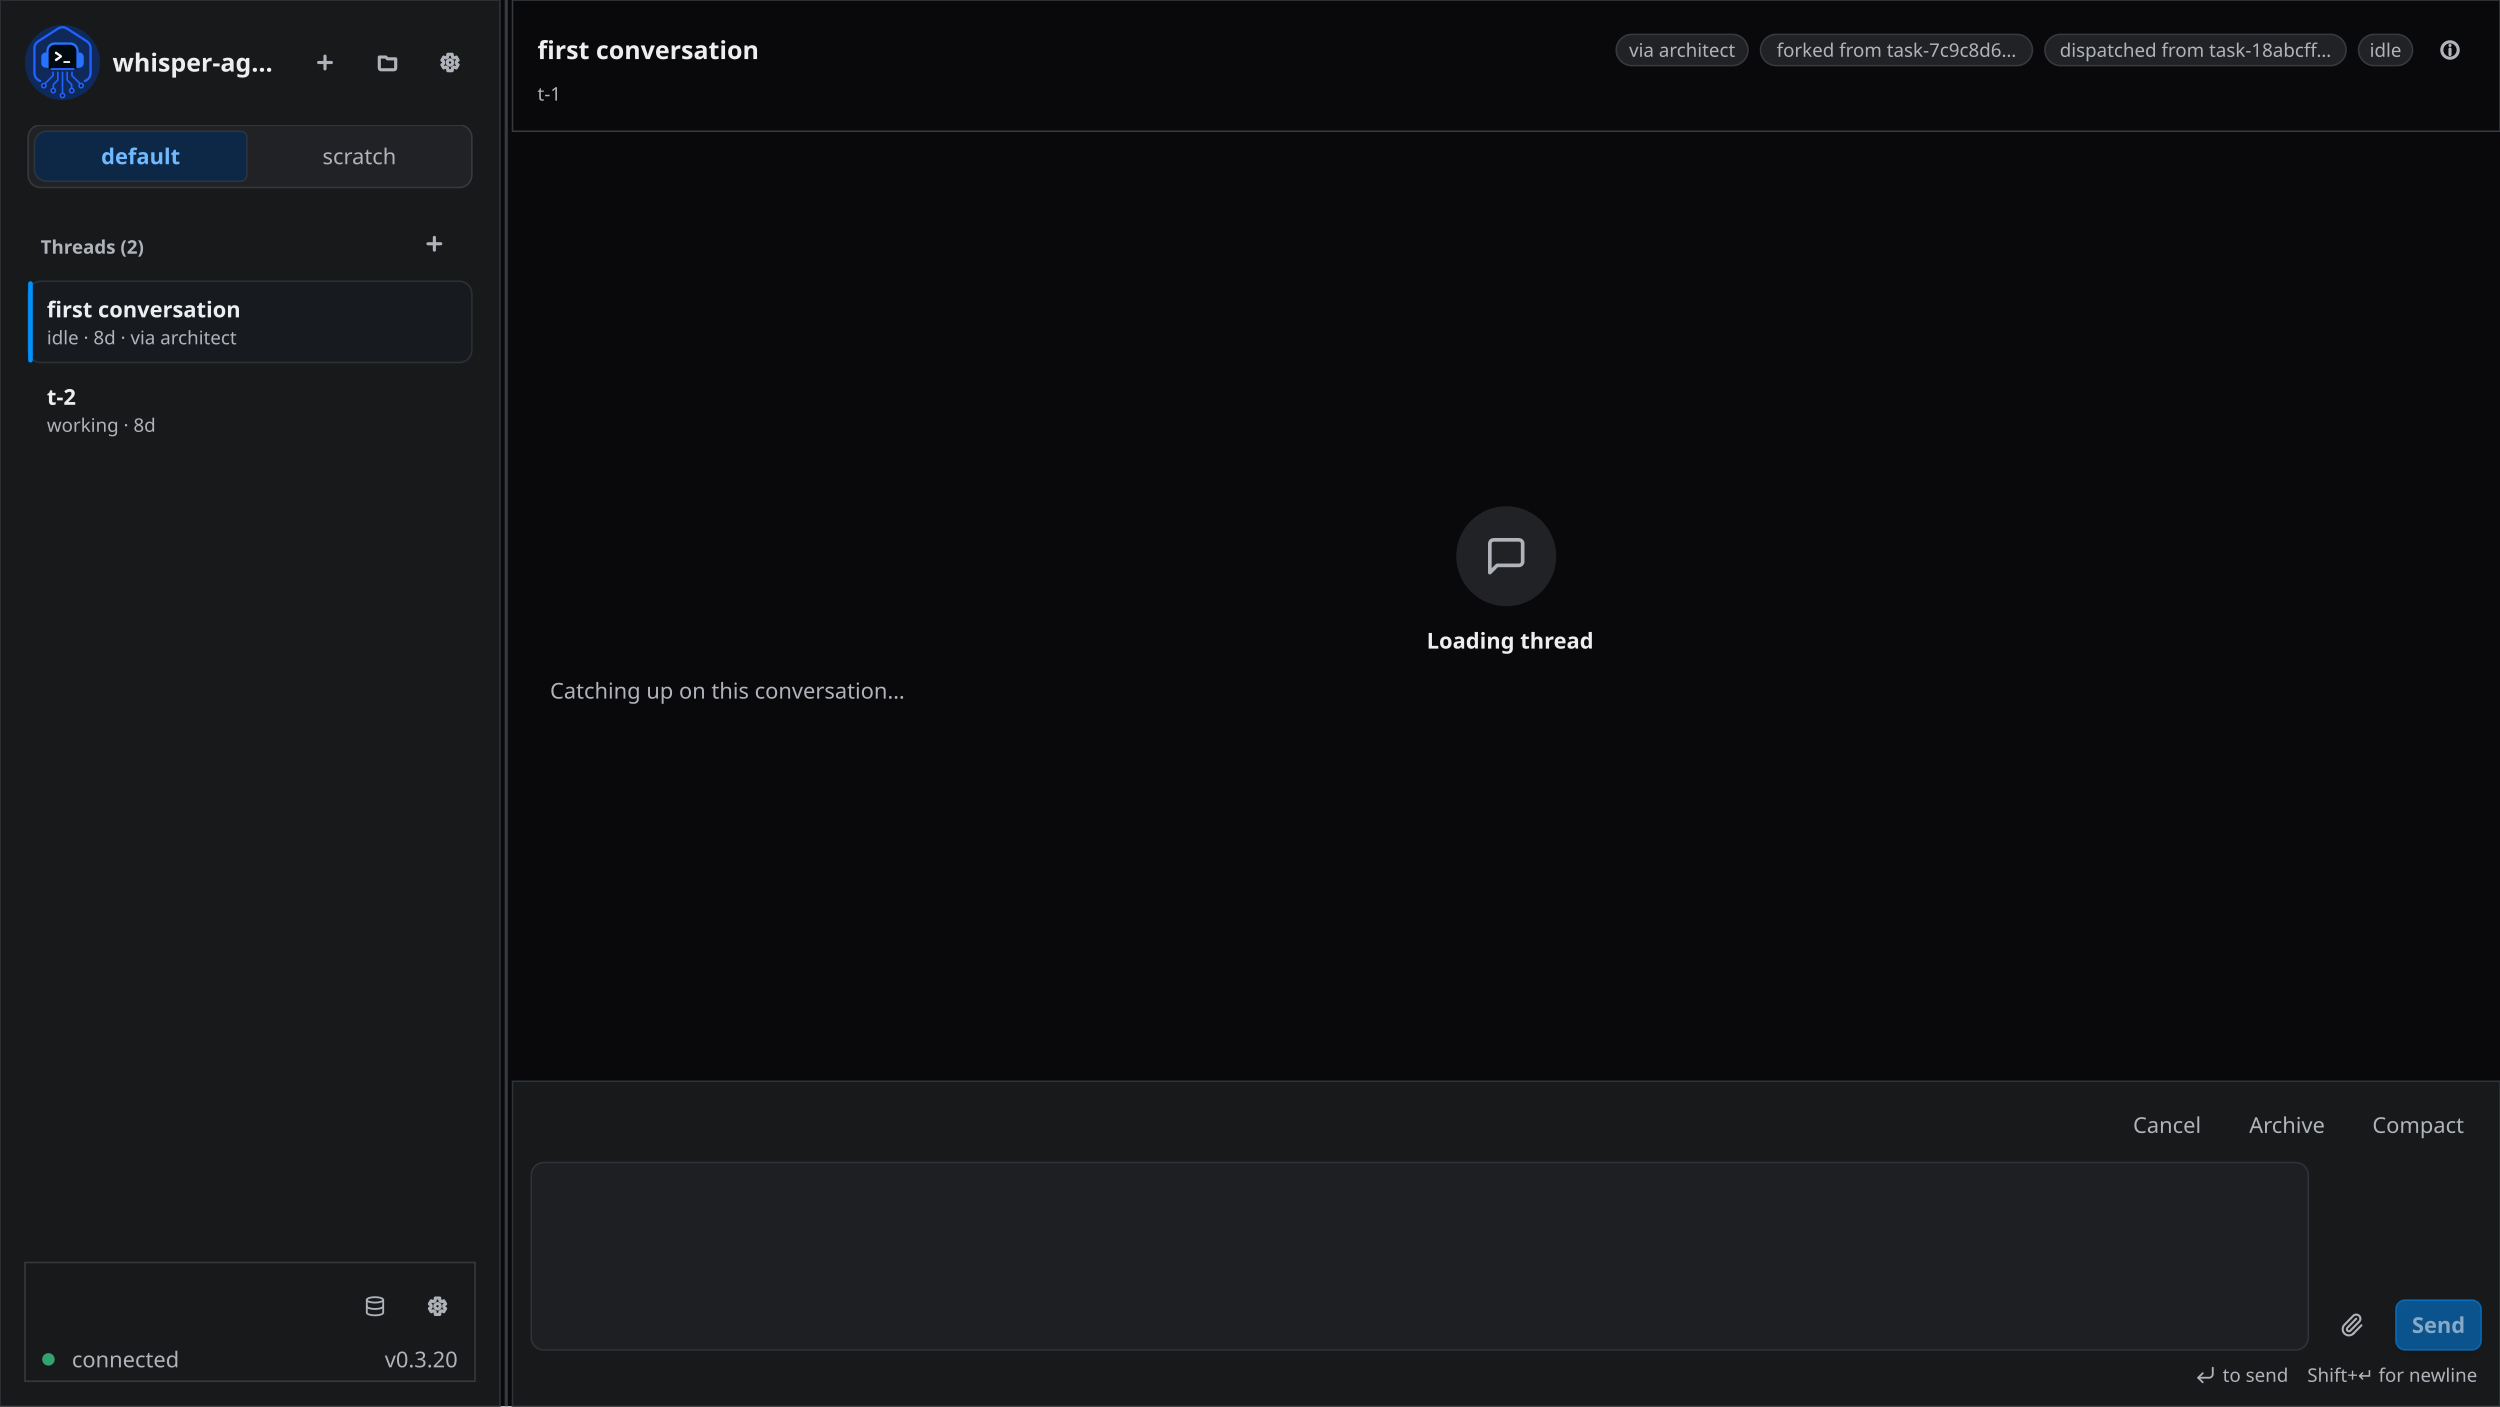
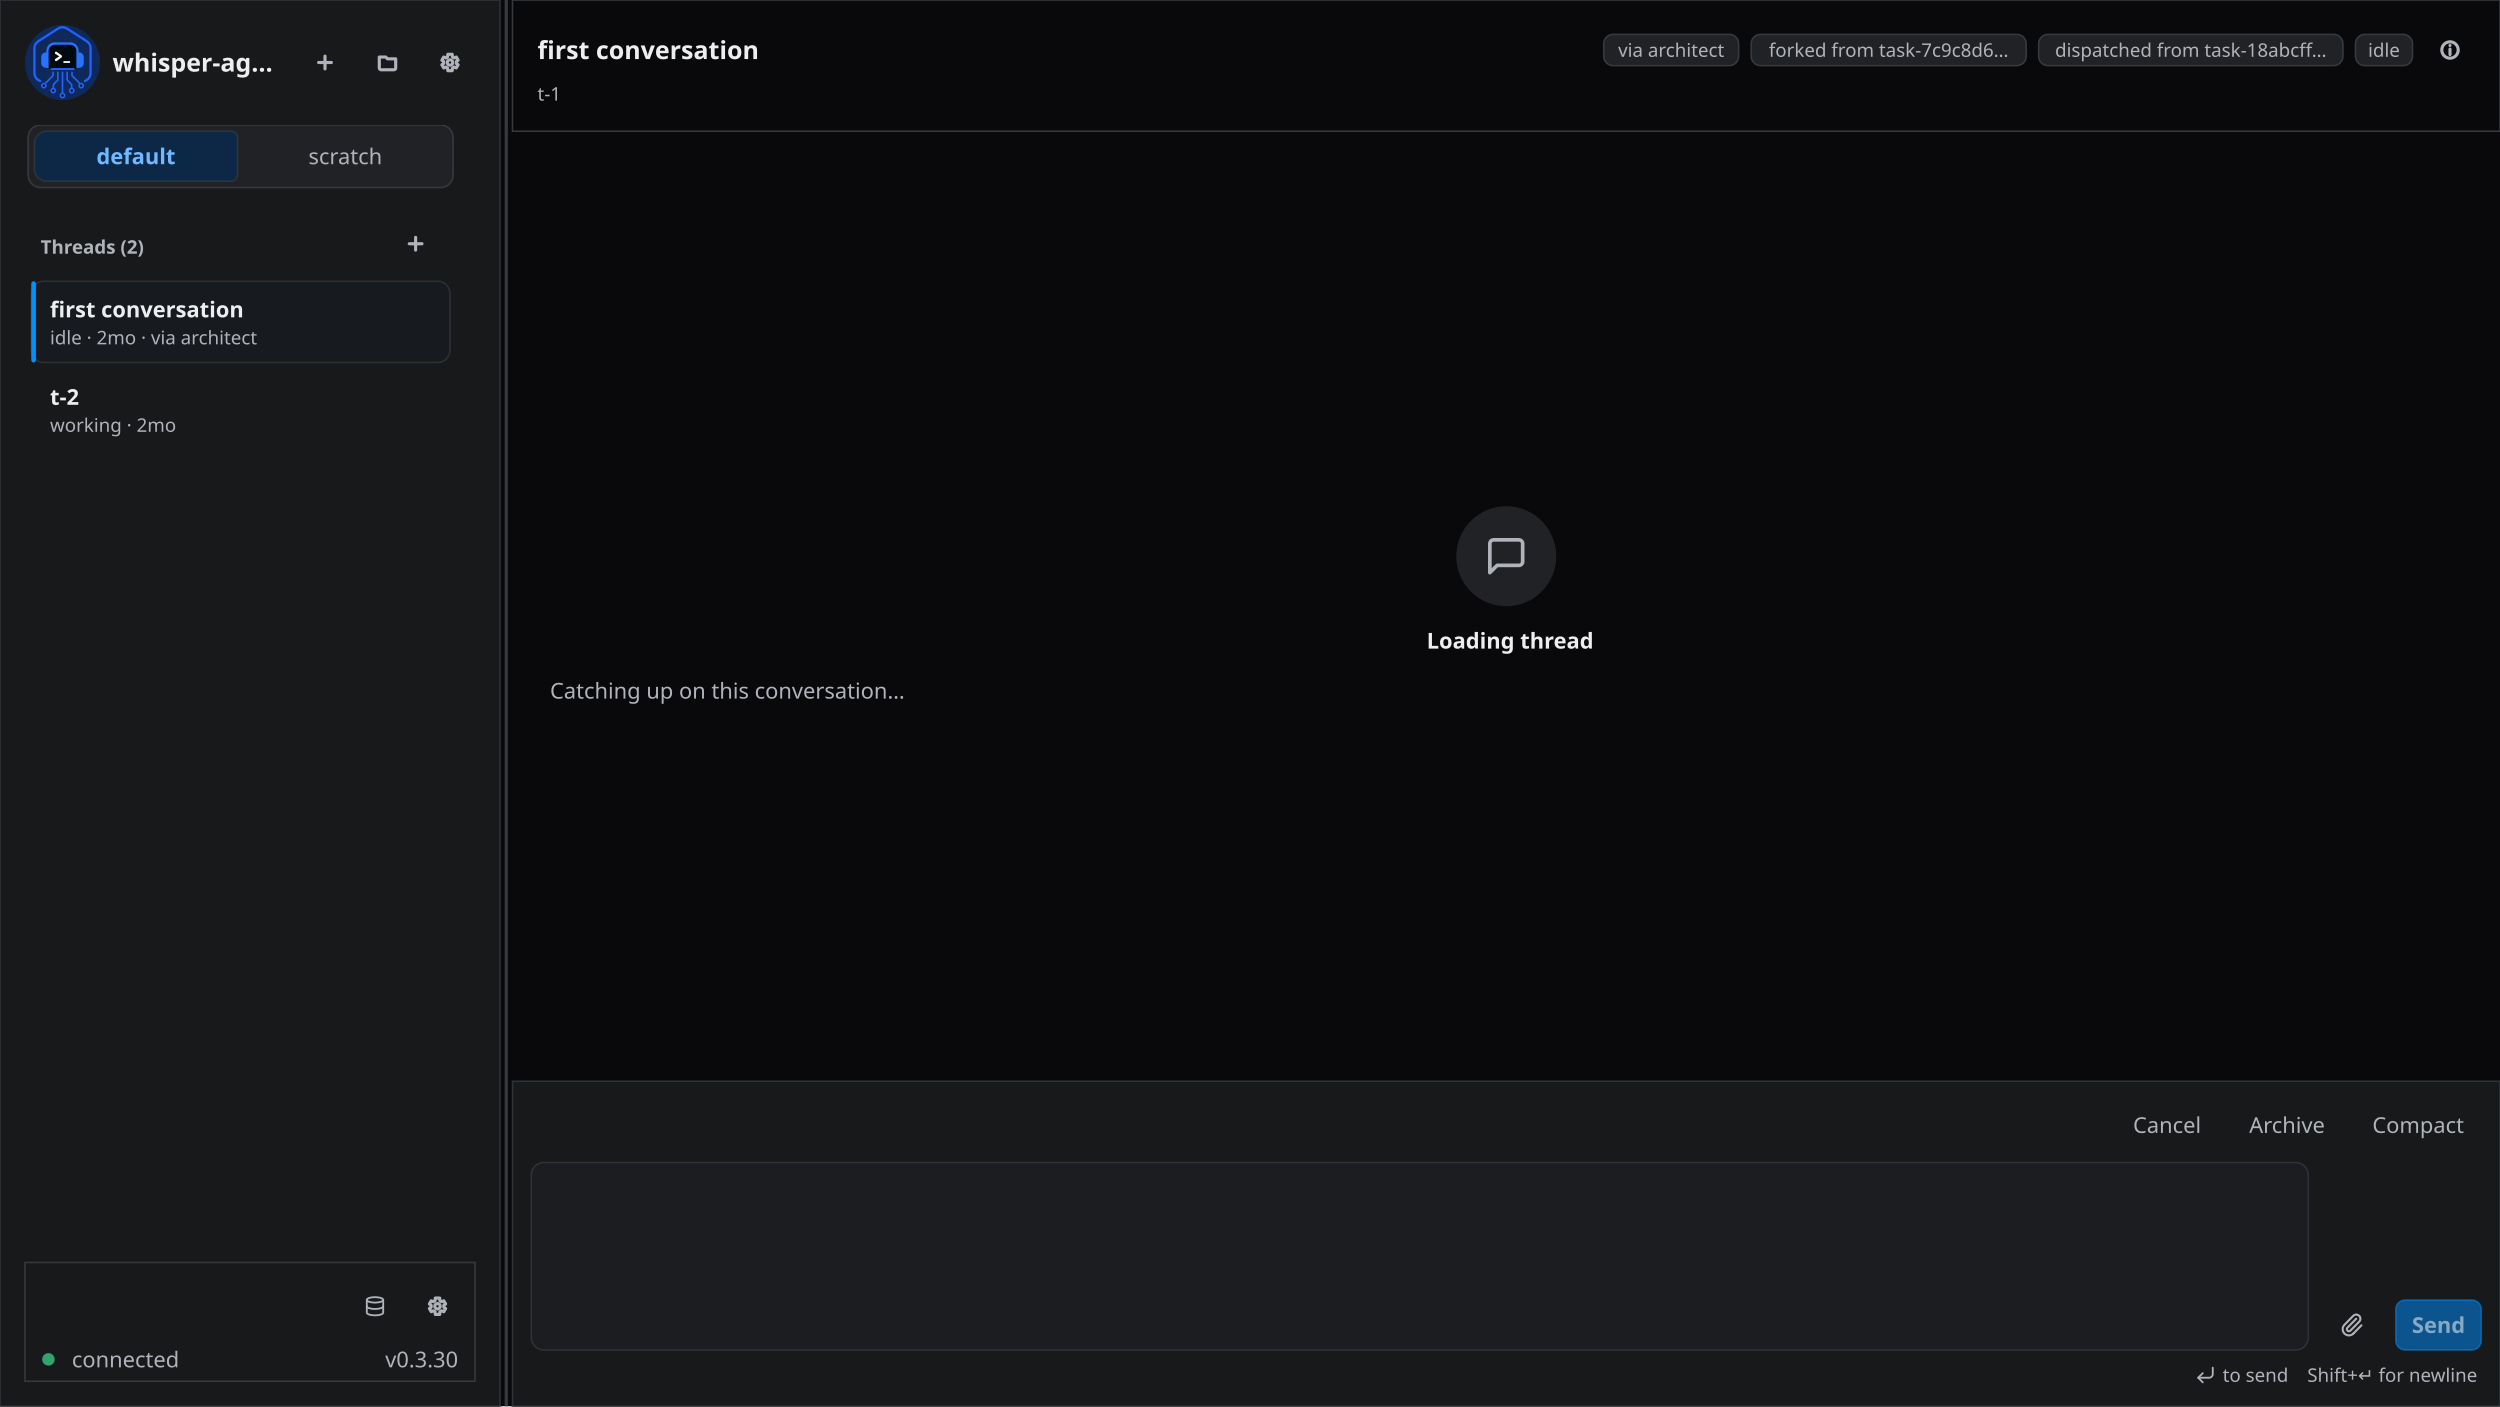
<svg xmlns="http://www.w3.org/2000/svg" width="1600" height="900" viewBox="0 0 1600 900">
  <defs>
-     <filter id="shadow-sm" x="-20%" y="-20%" width="140%" height="140%" color-interpolation-filters="sRGB">
+     <filter id="shadow-xs" x="-20%" y="-20%" width="140%" height="140%" color-interpolation-filters="sRGB">
+       <feGaussianBlur in="SourceAlpha" stdDeviation="1" />
+       <feOffset dx="0" dy="1" />
+       <feComponentTransfer result="l1">
+         <feFuncA type="linear" slope="0.05" />
+       </feComponentTransfer>
+       <feMerge>
+         <feMergeNode in="l1" />
+         <feMergeNode in="SourceGraphic" />
+       </feMerge>
+     </filter>
+     <filter id="shadow-sm" x="-25%" y="-25%" width="150%" height="150%" color-interpolation-filters="sRGB">
+       <feGaussianBlur in="SourceAlpha" stdDeviation="1.5" />
+       <feOffset dx="0" dy="1" />
+       <feComponentTransfer result="l1">
+         <feFuncA type="linear" slope="0.10" />
+       </feComponentTransfer>
+       <feGaussianBlur in="SourceAlpha" stdDeviation="1" />
+       <feOffset dx="0" dy="1" />
+       <feComponentTransfer result="l2">
+         <feFuncA type="linear" slope="0.10" />
+       </feComponentTransfer>
+       <feMerge>
+         <feMergeNode in="l1" />
+         <feMergeNode in="l2" />
+         <feMergeNode in="SourceGraphic" />
+       </feMerge>
+     </filter>
+     <filter id="shadow-md" x="-40%" y="-40%" width="180%" height="200%" color-interpolation-filters="sRGB">
+       <feGaussianBlur in="SourceAlpha" stdDeviation="3" />
+       <feOffset dx="0" dy="4" />
+       <feComponentTransfer result="l1">
+         <feFuncA type="linear" slope="0.10" />
+       </feComponentTransfer>
      <feGaussianBlur in="SourceAlpha" stdDeviation="2" />
      <feOffset dx="0" dy="2" />
-       <feComponentTransfer>
-         <feFuncA type="linear" slope="0.20" />
-       </feComponentTransfer>
-       <feMerge>
-         <feMergeNode />
-         <feMergeNode in="SourceGraphic" />
-       </feMerge>
-     </filter>
-     <filter id="shadow-md" x="-20%" y="-20%" width="140%" height="140%" color-interpolation-filters="sRGB">
-       <feGaussianBlur in="SourceAlpha" stdDeviation="6" />
-       <feOffset dx="0" dy="6" />
-       <feComponentTransfer>
-         <feFuncA type="linear" slope="0.28" />
-       </feComponentTransfer>
-       <feMerge>
-         <feMergeNode />
-         <feMergeNode in="SourceGraphic" />
-       </feMerge>
-     </filter>
-     <filter id="shadow-lg" x="-20%" y="-20%" width="140%" height="140%" color-interpolation-filters="sRGB">
-       <feGaussianBlur in="SourceAlpha" stdDeviation="14" />
-       <feOffset dx="0" dy="12" />
-       <feComponentTransfer>
-         <feFuncA type="linear" slope="0.32" />
-       </feComponentTransfer>
-       <feMerge>
-         <feMergeNode />
+       <feComponentTransfer result="l2">
+         <feFuncA type="linear" slope="0.10" />
+       </feComponentTransfer>
+       <feMerge>
+         <feMergeNode in="l1" />
+         <feMergeNode in="l2" />
+         <feMergeNode in="SourceGraphic" />
+       </feMerge>
+     </filter>
+     <filter id="shadow-lg" x="-60%" y="-60%" width="220%" height="260%" color-interpolation-filters="sRGB">
+       <feGaussianBlur in="SourceAlpha" stdDeviation="7.5" />
+       <feOffset dx="0" dy="10" />
+       <feComponentTransfer result="l1">
+         <feFuncA type="linear" slope="0.10" />
+       </feComponentTransfer>
+       <feGaussianBlur in="SourceAlpha" stdDeviation="3" />
+       <feOffset dx="0" dy="4" />
+       <feComponentTransfer result="l2">
+         <feFuncA type="linear" slope="0.10" />
+       </feComponentTransfer>
+       <feMerge>
+         <feMergeNode in="l1" />
+         <feMergeNode in="l2" />
        <feMergeNode in="SourceGraphic" />
      </feMerge>
    </filter>
  </defs>
  <rect width="100%" height="100%" fill="#09090b" />
  <rect data-node="root.group.0.group.0" data-shader="stock::rounded_rect" x="0.00" y="0.00" width="320.00" height="900.00" rx="0.00" fill="#18191b" stroke="rgba(54,58,63,0.824)" stroke-width="1.00" filter="url(#shadow-sm)" />
  <svg data-node="root.group.0.group.0.group.0.group.0.icon.0" data-icon="custom" x="16.00" y="16.00" width="48.00" height="48.00" viewBox="0 0 820 820" stroke-linecap="round" stroke-linejoin="round">
    <path d="M820.000 410.000 C820.000 518.739 776.804 623.024 699.914 699.914 C623.024 776.804 518.739 820.000 410.000 820.000 C301.261 820.000 196.976 776.804 120.086 699.914 C43.196 623.024 0.000 518.739 0.000 410.000 C0.000 301.261 43.196 196.976 120.086 120.086 C196.976 43.196 301.261 0.000 410.000 0.000 C518.739 0.000 623.024 43.196 699.914 120.086 C776.804 196.976 820.000 301.261 820.000 410.000 Z" fill="#0e2145" />
    <path d="M820.000 410.000 C820.000 518.739 776.804 623.024 699.914 699.914 C623.024 776.804 518.739 820.000 410.000 820.000 C301.261 820.000 196.976 776.804 120.086 699.914 C43.196 623.024 0.000 518.739 0.000 410.000 C0.000 301.261 43.196 196.976 120.086 120.086 C196.976 43.196 301.261 0.000 410.000 0.000 C518.739 0.000 623.024 43.196 699.914 120.086 C776.804 196.976 820.000 301.261 820.000 410.000 Z" fill="rgba(19,61,133,0.341)" />
    <path d="M165.000 612.000 C129.000 598.000 103.000 565.000 103.000 524.000 L103.000 251.000 C103.000 221.000 120.000 194.000 146.000 177.000 L361.000 39.000 C391.000 20.000 429.000 20.000 459.000 39.000 L674.000 177.000 C700.000 194.000 717.000 221.000 717.000 251.000 L717.000 524.000 C717.000 565.000 691.000 598.000 655.000 612.000" fill="none" stroke="#2162ff" stroke-width="25.00" />
    <path d="M227.000 300.000 L271.000 300.000 L271.000 467.000 L227.000 467.000 C200.000 467.000 178.000 445.000 178.000 418.000 L178.000 349.000 C178.000 322.000 200.000 300.000 227.000 300.000 Z" fill="#2773ff" />
    <path d="M593.000 300.000 L549.000 300.000 L549.000 467.000 L593.000 467.000 C620.000 467.000 642.000 445.000 642.000 418.000 L642.000 349.000 C642.000 322.000 620.000 300.000 593.000 300.000 Z" fill="#2773ff" />
    <path d="M325.000 190.000 L495.000 190.000 C546.000 190.000 586.000 231.000 586.000 282.000 L586.000 467.000 L234.000 467.000 L234.000 282.000 C234.000 231.000 274.000 190.000 325.000 190.000 Z" fill="#2773ff" />
    <path d="M326.000 216.000 L494.000 216.000 C532.000 216.000 562.000 246.000 562.000 284.000 L562.000 470.000 C562.000 477.000 556.000 483.000 549.000 483.000 L271.000 483.000 C264.000 483.000 258.000 477.000 258.000 470.000 L258.000 284.000 C258.000 246.000 288.000 216.000 326.000 216.000 Z" fill="#020a11" />
    <path d="M338.000 291.000 C342.000 291.000 346.000 292.000 349.000 295.000 L401.000 333.000 C407.000 338.000 407.000 348.000 401.000 353.000 L349.000 392.000 C343.000 397.000 334.000 396.000 329.000 389.000 C325.000 383.000 326.000 375.000 332.000 370.000 L375.000 343.000 L332.000 316.000 C326.000 311.000 325.000 302.000 330.000 296.000 C332.000 293.000 335.000 291.000 338.000 291.000 Z" fill="#fbfaf5" />
    <path d="M426.000 395.000 L487.000 395.000 C490.866 395.000 494.000 398.134 494.000 402.000 L494.000 408.000 C494.000 411.866 490.866 415.000 487.000 415.000 L426.000 415.000 C422.134 415.000 419.000 411.866 419.000 408.000 L419.000 402.000 C419.000 398.134 422.134 395.000 426.000 395.000 Z" fill="#fbfaf5" />
    <path d="M289.500 471.000 L532.500 471.000 C538.299 471.000 543.000 475.701 543.000 481.500 L543.000 481.500 C543.000 487.299 538.299 492.000 532.500 492.000 L289.500 492.000 C283.701 492.000 279.000 487.299 279.000 481.500 L279.000 481.500 C279.000 475.701 283.701 471.000 289.500 471.000 Z" fill="#2162ff" />
    <path d="M306.000 517.000 L306.000 554.000 L212.000 648.000" fill="none" stroke="#2162ff" stroke-width="18.00" />
    <path d="M359.000 517.000 L359.000 602.000 L310.000 651.000 L310.000 690.000" fill="none" stroke="#2162ff" stroke-width="18.00" />
    <path d="M410.000 517.000 L410.000 742.000" fill="none" stroke="#2162ff" stroke-width="18.00" />
    <path d="M461.000 517.000 L461.000 602.000 L510.000 651.000 L510.000 690.000" fill="none" stroke="#2162ff" stroke-width="18.00" />
    <path d="M514.000 517.000 L514.000 554.000 L608.000 648.000" fill="none" stroke="#2162ff" stroke-width="18.00" />
    <path d="M229.000 663.000 C229.000 675.703 218.703 686.000 206.000 686.000 C193.297 686.000 183.000 675.703 183.000 663.000 C183.000 650.297 193.297 640.000 206.000 640.000 C218.703 640.000 229.000 650.297 229.000 663.000 Z" fill="#031229" stroke="#2162ff" stroke-width="18.00" />
    <path d="M332.000 717.000 C332.000 729.703 321.703 740.000 309.000 740.000 C296.297 740.000 286.000 729.703 286.000 717.000 C286.000 704.297 296.297 694.000 309.000 694.000 C321.703 694.000 332.000 704.297 332.000 717.000 Z" fill="#031229" stroke="#2162ff" stroke-width="18.00" />
    <path d="M433.000 771.000 C433.000 783.703 422.703 794.000 410.000 794.000 C397.297 794.000 387.000 783.703 387.000 771.000 C387.000 758.297 397.297 748.000 410.000 748.000 C422.703 748.000 433.000 758.297 433.000 771.000 Z" fill="#031229" stroke="#2162ff" stroke-width="18.00" />
    <path d="M534.000 717.000 C534.000 729.703 523.703 740.000 511.000 740.000 C498.297 740.000 488.000 729.703 488.000 717.000 C488.000 704.297 498.297 694.000 511.000 694.000 C523.703 694.000 534.000 704.297 534.000 717.000 Z" fill="#031229" stroke="#2162ff" stroke-width="18.00" />
    <path d="M637.000 663.000 C637.000 675.703 626.703 686.000 614.000 686.000 C601.297 686.000 591.000 675.703 591.000 663.000 C591.000 650.297 601.297 640.000 614.000 640.000 C626.703 640.000 637.000 650.297 637.000 663.000 Z" fill="#031229" stroke="#2162ff" stroke-width="18.00" />
  </svg>
  <text data-node="root.group.0.group.0.group.0.group.0.text.1" data-shader="stock::text" x="72.00" y="45.82" font-family="Inter Variable" font-size="16.00" font-weight="600" fill="#edeef0" text-anchor="start">whisper-ag…</text>
  <svg data-node="root.group.0.group.0.group.0.group.0.icon_button[sidebar:new-pod]" data-icon="plus" x="201.00" y="33.00" width="14.00" height="14.00" viewBox="0 0 24 24" fill="none" stroke="#b0b4ba" stroke-width="3.43" stroke-linecap="round" stroke-linejoin="round">
    <path d="M12 5v14" />
    <path d="M5 12h14" />
  </svg>
  <svg data-node="root.group.0.group.0.group.0.group.0.icon_button[sidebar:pod-files]" data-icon="folder" x="241.00" y="33.00" width="14.00" height="14.00" viewBox="0 0 24 24" fill="none" stroke="#b0b4ba" stroke-width="3.43" stroke-linecap="round" stroke-linejoin="round">
    <path d="M3 6h7l2 2h9v10a2 2 0 0 1-2 2H5a2 2 0 0 1-2-2z" />
  </svg>
  <svg data-node="root.group.0.group.0.group.0.group.0.icon_button[sidebar:pod-settings]" data-icon="settings" x="281.00" y="33.00" width="14.00" height="14.00" viewBox="0 0 24 24" fill="none" stroke="#b0b4ba" stroke-width="3.43" stroke-linecap="round" stroke-linejoin="round">
    <circle cx="12" cy="12" r="3" />
    <path d="M19 12a7 7 0 0 0-.1-1l2-1.5-2-3.5-2.4 1a7 7 0 0 0-1.8-1L14.4 3h-4.8L9.3 6a7 7 0 0 0-1.8 1L5.1 6l-2 3.5 2 1.5a7 7 0 0 0 0 2l-2 1.5 2 3.5 2.4-1a7 7 0 0 0 1.8 1l.3 3h4.8l.3-3a7 7 0 0 0 1.8-1l2.4 1 2-3.5-2-1.5a7 7 0 0 0 .1-1Z" />
  </svg>
  <clipPath id="clip-6">
    <rect x="16.00" y="80.00" width="288.00" height="712.00" />
  </clipPath>
  <g clip-path="url(#clip-6)">
-     <rect data-node="root.group.0.group.0.scroll[sidebar-content].tabs_list.0" data-shader="stock::rounded_rect" x="18.00" y="80.00" width="284.00" height="40.00" rx="8.00" fill="#212225" stroke="#363a3f" stroke-width="1.00" />
+     <rect data-node="root.group.0.group.0.scroll[sidebar-content].tabs_list.0" data-shader="stock::rounded_rect" x="18.00" y="80.00" width="272.00" height="40.00" rx="8.00" fill="#212225" stroke="#363a3f" stroke-width="1.00" />
  </g>
  <clipPath id="clip-7">
    <rect x="16.00" y="80.00" width="288.00" height="712.00" />
  </clipPath>
  <g clip-path="url(#clip-7)">
-     <path data-node="root.group.0.group.0.scroll[sidebar-content].tabs_list.0.tab_trigger[pod-tabs:tab:default]" data-shader="stock::rounded_rect" d="M 30.00 84.00 H 154.00 A 4.00 4.00 0 0 1 158.00 88.00 V 112.00 A 4.00 4.00 0 0 1 154.00 116.00 H 30.00 A 8.00 8.00 0 0 1 22.00 108.00 V 92.00 A 8.00 8.00 0 0 1 30.00 84.00 Z" fill="#0d2847" stroke="rgba(54,58,63,0.706)" stroke-width="1.00" />
+     <path data-node="root.group.0.group.0.scroll[sidebar-content].tabs_list.0.tab_trigger[pod-tabs:tab:default]" data-shader="stock::rounded_rect" d="M 30.00 84.00 H 148.00 A 4.00 4.00 0 0 1 152.00 88.00 V 112.00 A 4.00 4.00 0 0 1 148.00 116.00 H 30.00 A 8.00 8.00 0 0 1 22.00 108.00 V 92.00 A 8.00 8.00 0 0 1 30.00 84.00 Z" fill="#0d2847" stroke="rgba(54,58,63,0.706)" stroke-width="1.00" />
  </g>
  <clipPath id="clip-8">
    <rect x="16.00" y="80.00" width="288.00" height="712.00" />
  </clipPath>
  <g clip-path="url(#clip-8)">
-     <text data-node="root.group.0.group.0.scroll[sidebar-content].tabs_list.0.tab_trigger[pod-tabs:tab:default]" data-shader="stock::text" x="90.00" y="105.09" font-family="Inter Variable" font-size="14.00" font-weight="600" fill="#70b8ff" text-anchor="middle">default</text>
+     <text data-node="root.group.0.group.0.scroll[sidebar-content].tabs_list.0.tab_trigger[pod-tabs:tab:default]" data-shader="stock::text" x="87.00" y="105.09" font-family="Inter Variable" font-size="14.00" font-weight="600" fill="#70b8ff" text-anchor="middle">default</text>
  </g>
  <clipPath id="clip-9">
    <rect x="16.00" y="80.00" width="288.00" height="712.00" />
  </clipPath>
  <g clip-path="url(#clip-9)">
-     <text data-node="root.group.0.group.0.scroll[sidebar-content].tabs_list.0.tab_trigger[pod-tabs:tab:scratch]" data-shader="stock::text" x="230.00" y="105.09" font-family="Inter Variable" font-size="14.00" font-weight="500" fill="#b0b4ba" text-anchor="middle">scratch</text>
+     <text data-node="root.group.0.group.0.scroll[sidebar-content].tabs_list.0.tab_trigger[pod-tabs:tab:scratch]" data-shader="stock::text" x="221.00" y="105.09" font-family="Inter Variable" font-size="14.00" font-weight="500" fill="#b0b4ba" text-anchor="middle">scratch</text>
  </g>
  <clipPath id="clip-10">
    <rect x="16.00" y="80.00" width="288.00" height="712.00" />
  </clipPath>
  <g clip-path="url(#clip-10)">
    <text data-node="root.group.0.group.0.scroll[sidebar-content].group.1.group.0.text.0" data-shader="stock::text" x="26.00" y="162.37" font-family="Inter Variable" font-size="12.00" font-weight="600" fill="#b0b4ba" text-anchor="start">Threads (2)</text>
  </g>
  <clipPath id="clip-11">
    <rect x="16.00" y="80.00" width="288.00" height="712.00" />
  </clipPath>
  <g clip-path="url(#clip-11)">
-     <svg data-node="root.group.0.group.0.scroll[sidebar-content].group.1.group.0.icon_button[sidebar:new-thread]" data-icon="plus" x="271.00" y="149.00" width="14.00" height="14.00" viewBox="0 0 24 24" fill="none" stroke="#b0b4ba" stroke-width="3.43" stroke-linecap="round" stroke-linejoin="round">
+     <svg data-node="root.group.0.group.0.scroll[sidebar-content].group.1.group.0.icon_button[sidebar:new-thread]" data-icon="plus" x="259.00" y="149.00" width="14.00" height="14.00" viewBox="0 0 24 24" fill="none" stroke="#b0b4ba" stroke-width="3.43" stroke-linecap="round" stroke-linejoin="round">
      <path d="M12 5v14" />
      <path d="M5 12h14" />
    </svg>
  </g>
  <clipPath id="clip-12">
    <rect x="16.00" y="80.00" width="288.00" height="712.00" />
  </clipPath>
  <g clip-path="url(#clip-12)">
-     <rect data-node="root.group.0.group.0.scroll[sidebar-content].group.1.item_group.1.item[thread:t-1]" data-shader="stock::rounded_rect" x="18.00" y="180.00" width="284.00" height="52.00" rx="8.00" fill="rgba(13,40,71,0.094)" stroke="rgba(54,58,63,0.706)" stroke-width="1.00" />
+     <rect data-node="root.group.0.group.0.scroll[sidebar-content].group.1.item_group.1.item[thread:t-1]" data-shader="stock::rounded_rect" x="20.00" y="180.00" width="268.00" height="52.00" rx="8.00" fill="rgba(13,40,71,0.094)" stroke="rgba(54,58,63,0.706)" stroke-width="1.00" />
  </g>
  <clipPath id="clip-13">
    <rect x="16.00" y="80.00" width="288.00" height="712.00" />
  </clipPath>
  <g clip-path="url(#clip-13)">
-     <rect data-node="root.group.0.group.0.scroll[sidebar-content].group.1.item_group.1.item[thread:t-1].item_rail.0" data-shader="stock::rounded_rect" x="18.00" y="180.00" width="3.00" height="52.00" rx="1.50" fill="#0090ff" />
+     <rect data-node="root.group.0.group.0.scroll[sidebar-content].group.1.item_group.1.item[thread:t-1].item_rail.0" data-shader="stock::rounded_rect" x="20.00" y="180.00" width="3.00" height="52.00" rx="1.50" fill="#0090ff" />
  </g>
  <clipPath id="clip-14">
    <rect x="16.00" y="80.00" width="288.00" height="712.00" />
  </clipPath>
  <g clip-path="url(#clip-14)">
-     <text data-node="root.group.0.group.0.scroll[sidebar-content].group.1.item_group.1.item[thread:t-1].group.1.group.0.text.0" data-shader="stock::text" x="30.00" y="203.09" font-family="Inter Variable" font-size="14.00" font-weight="600" fill="#edeef0" text-anchor="start">first conversation</text>
+     <text data-node="root.group.0.group.0.scroll[sidebar-content].group.1.item_group.1.item[thread:t-1].group.1.group.0.text.0" data-shader="stock::text" x="32.00" y="203.09" font-family="Inter Variable" font-size="14.00" font-weight="600" fill="#edeef0" text-anchor="start">first conversation</text>
  </g>
  <clipPath id="clip-15">
    <rect x="16.00" y="80.00" width="288.00" height="712.00" />
  </clipPath>
  <g clip-path="url(#clip-15)">
-     <text data-node="root.group.0.group.0.scroll[sidebar-content].group.1.item_group.1.item[thread:t-1].group.1.group.0.text.1" data-shader="stock::text" x="30.00" y="220.37" font-family="Inter Variable" font-size="12.00" font-weight="400" fill="#b0b4ba" text-anchor="start">idle · 8d · via architect</text>
+     <text data-node="root.group.0.group.0.scroll[sidebar-content].group.1.item_group.1.item[thread:t-1].group.1.group.0.text.1" data-shader="stock::text" x="32.00" y="220.37" font-family="Inter Variable" font-size="12.00" font-weight="400" fill="#b0b4ba" text-anchor="start">idle · 2mo · via architect</text>
  </g>
  <clipPath id="clip-16">
    <rect x="16.00" y="80.00" width="288.00" height="712.00" />
  </clipPath>
  <g clip-path="url(#clip-16)">
-     <rect data-node="root.group.0.group.0.scroll[sidebar-content].group.1.item_group.1.item[thread:t-2].item_rail.0" data-shader="stock::rounded_rect" x="18.00" y="236.00" width="3.00" height="52.00" rx="1.50" fill="rgba(0,144,255,0.000)" />
+     <rect data-node="root.group.0.group.0.scroll[sidebar-content].group.1.item_group.1.item[thread:t-2].item_rail.0" data-shader="stock::rounded_rect" x="20.00" y="236.00" width="3.00" height="52.00" rx="1.50" fill="rgba(0,144,255,0.000)" />
  </g>
  <clipPath id="clip-17">
    <rect x="16.00" y="80.00" width="288.00" height="712.00" />
  </clipPath>
  <g clip-path="url(#clip-17)">
-     <text data-node="root.group.0.group.0.scroll[sidebar-content].group.1.item_group.1.item[thread:t-2].group.1.group.0.text.0" data-shader="stock::text" x="30.00" y="259.09" font-family="Inter Variable" font-size="14.00" font-weight="600" fill="#edeef0" text-anchor="start">t-2</text>
+     <text data-node="root.group.0.group.0.scroll[sidebar-content].group.1.item_group.1.item[thread:t-2].group.1.group.0.text.0" data-shader="stock::text" x="32.00" y="259.09" font-family="Inter Variable" font-size="14.00" font-weight="600" fill="#edeef0" text-anchor="start">t-2</text>
  </g>
  <clipPath id="clip-18">
    <rect x="16.00" y="80.00" width="288.00" height="712.00" />
  </clipPath>
  <g clip-path="url(#clip-18)">
-     <text data-node="root.group.0.group.0.scroll[sidebar-content].group.1.item_group.1.item[thread:t-2].group.1.group.0.text.1" data-shader="stock::text" x="30.00" y="276.37" font-family="Inter Variable" font-size="12.00" font-weight="400" fill="#b0b4ba" text-anchor="start">working · 8d</text>
+     <text data-node="root.group.0.group.0.scroll[sidebar-content].group.1.item_group.1.item[thread:t-2].group.1.group.0.text.1" data-shader="stock::text" x="32.00" y="276.37" font-family="Inter Variable" font-size="12.00" font-weight="400" fill="#b0b4ba" text-anchor="start">working · 2mo</text>
  </g>
  <rect data-node="root.group.0.group.0.group.2" data-shader="stock::rounded_rect" x="16.00" y="808.00" width="288.00" height="76.00" rx="0.00" fill="none" stroke="#363a3f" stroke-width="1.00" />
  <svg data-node="root.group.0.group.0.group.2.group.0.icon_button[sidebar:buckets]" data-icon="custom" x="233.00" y="829.00" width="14.00" height="14.00" viewBox="0 0 24 24" stroke-linecap="round" stroke-linejoin="round">
    <path d="M21.000 5.000 C21.000 6.657 16.971 8.000 12.000 8.000 C7.029 8.000 3.000 6.657 3.000 5.000 C3.000 3.343 7.029 2.000 12.000 2.000 C16.971 2.000 21.000 3.343 21.000 5.000 Z" fill="none" stroke="#b0b4ba" stroke-width="2.00" />
    <path d="M3.000 5.000 L3.000 19.000 C3.000 20.657 7.029 22.000 12.000 22.000 C16.971 22.000 21.000 20.657 21.000 19.000 L21.000 5.000" fill="none" stroke="#b0b4ba" stroke-width="2.00" />
    <path d="M3.000 12.000 C3.000 13.657 7.029 15.000 12.000 15.000 C16.971 15.000 21.000 13.657 21.000 12.000" fill="none" stroke="#b0b4ba" stroke-width="2.00" />
  </svg>
  <svg data-node="root.group.0.group.0.group.2.group.0.icon_button[sidebar:server-settings]" data-icon="settings" x="273.00" y="829.00" width="14.00" height="14.00" viewBox="0 0 24 24" fill="none" stroke="#b0b4ba" stroke-width="3.43" stroke-linecap="round" stroke-linejoin="round">
    <circle cx="12" cy="12" r="3" />
    <path d="M19 12a7 7 0 0 0-.1-1l2-1.5-2-3.5-2.4 1a7 7 0 0 0-1.8-1L14.4 3h-4.8L9.3 6a7 7 0 0 0-1.8 1L5.1 6l-2 3.5 2 1.5a7 7 0 0 0 0 2l-2 1.5 2 3.5 2.4-1a7 7 0 0 0 1.8 1l.3 3h4.8l.3-3a7 7 0 0 0 1.8-1l2.4 1 2-3.5-2-1.5a7 7 0 0 0 .1-1Z" />
  </svg>
  <rect data-node="root.group.0.group.0.group.2.group.1.group.0.status-dot.0" data-shader="stock::rounded_rect" x="27.00" y="866.00" width="8.00" height="8.00" rx="4.00" fill="#30a46c" />
  <text data-node="root.group.0.group.0.group.2.group.1.text.1" data-shader="stock::text" x="46.00" y="875.09" font-family="Inter Variable" font-size="14.00" font-weight="400" fill="#b0b4ba" text-anchor="start">connected</text>
-   <text data-node="root.group.0.group.0.group.2.group.1.text.2" data-shader="stock::text" x="246.26" y="875.09" font-family="Inter Variable" font-size="14.00" font-weight="400" fill="#b0b4ba" text-anchor="start">v0.3.20</text>
-   <rect data-node="root.group.0.group[sidebar:resize].resize-handle-hairline.0" data-shader="stock::rounded_rect" x="323.00" y="0.00" width="2.00" height="900.00" rx="0.00" fill="#363a3f" />
+   <text data-node="root.group.0.group.0.group.2.group.1.text.2" data-shader="stock::text" x="246.53" y="875.09" font-family="Inter Variable" font-size="14.00" font-weight="400" fill="#b0b4ba" text-anchor="start">v0.3.30</text>
+   <rect data-node="root.group.0.resize-handle[sidebar:resize].resize-handle-hairline.0" data-shader="stock::rounded_rect" x="323.00" y="0.00" width="2.00" height="900.00" rx="0.00" fill="#363a3f" />
  <rect data-node="root.group.0.group.2.group.0.group.0" data-shader="stock::rounded_rect" x="328.00" y="0.00" width="1272.00" height="84.00" rx="0.00" fill="none" stroke="#363a3f" stroke-width="1.00" />
  <text data-node="root.group.0.group.2.group.0.group.0.group.0.heading.0" data-shader="stock::text" x="344.00" y="37.82" font-family="Inter Variable" font-size="16.00" font-weight="600" fill="#edeef0" text-anchor="start">first conversation</text>
-   <rect data-node="root.group.0.group.2.group.0.group.0.group.0.badge.2" data-shader="stock::rounded_rect" x="1034.39" y="22.00" width="84.35" height="20.00" rx="10.00" fill="#212225" stroke="#363a3f" stroke-width="1.00" />
-   <text data-node="root.group.0.group.2.group.0.group.0.group.0.badge.2" data-shader="stock::text" x="1076.57" y="36.37" font-family="Inter Variable" font-size="12.00" font-weight="500" fill="#b0b4ba" text-anchor="middle">via architect</text>
-   <rect data-node="root.group.0.group.2.group.0.group.0.group.0.badge.3" data-shader="stock::rounded_rect" x="1126.74" y="22.00" width="174.00" height="20.00" rx="10.00" fill="#212225" stroke="#363a3f" stroke-width="1.00" />
-   <text data-node="root.group.0.group.2.group.0.group.0.group.0.badge.3" data-shader="stock::text" x="1213.74" y="36.37" font-family="Inter Variable" font-size="12.00" font-weight="500" fill="#b0b4ba" text-anchor="middle">forked from task-7c9c8d6…</text>
-   <rect data-node="root.group.0.group.2.group.0.group.0.group.0.badge.4" data-shader="stock::rounded_rect" x="1308.74" y="22.00" width="192.75" height="20.00" rx="10.00" fill="#212225" stroke="#363a3f" stroke-width="1.00" />
-   <text data-node="root.group.0.group.2.group.0.group.0.group.0.badge.4" data-shader="stock::text" x="1405.11" y="36.37" font-family="Inter Variable" font-size="12.00" font-weight="500" fill="#b0b4ba" text-anchor="middle">dispatched from task-18abcff…</text>
-   <rect data-node="root.group.0.group.2.group.0.group.0.group.0.badge.5" data-shader="stock::rounded_rect" x="1509.49" y="22.00" width="34.51" height="20.00" rx="10.00" fill="#212225" stroke="#363a3f" stroke-width="1.00" />
-   <text data-node="root.group.0.group.2.group.0.group.0.group.0.badge.5" data-shader="stock::text" x="1526.74" y="36.37" font-family="Inter Variable" font-size="12.00" font-weight="500" fill="#b0b4ba" text-anchor="middle">idle</text>
+   <rect data-node="root.group.0.group.2.group.0.group.0.group.0.badge.2" data-shader="stock::rounded_rect" x="1026.39" y="22.00" width="86.35" height="20.00" rx="6.00" fill="#212225" stroke="#363a3f" stroke-width="1.00" />
+   <text data-node="root.group.0.group.2.group.0.group.0.group.0.badge.2" data-shader="stock::text" x="1069.57" y="36.37" font-family="Inter Variable" font-size="12.00" font-weight="500" fill="#b0b4ba" text-anchor="middle">via architect</text>
+   <rect data-node="root.group.0.group.2.group.0.group.0.group.0.badge.3" data-shader="stock::rounded_rect" x="1120.74" y="22.00" width="176.00" height="20.00" rx="6.00" fill="#212225" stroke="#363a3f" stroke-width="1.00" />
+   <text data-node="root.group.0.group.2.group.0.group.0.group.0.badge.3" data-shader="stock::text" x="1208.74" y="36.37" font-family="Inter Variable" font-size="12.00" font-weight="500" fill="#b0b4ba" text-anchor="middle">forked from task-7c9c8d6…</text>
+   <rect data-node="root.group.0.group.2.group.0.group.0.group.0.badge.4" data-shader="stock::rounded_rect" x="1304.74" y="22.00" width="194.75" height="20.00" rx="6.00" fill="#212225" stroke="#363a3f" stroke-width="1.00" />
+   <text data-node="root.group.0.group.2.group.0.group.0.group.0.badge.4" data-shader="stock::text" x="1402.11" y="36.37" font-family="Inter Variable" font-size="12.00" font-weight="500" fill="#b0b4ba" text-anchor="middle">dispatched from task-18abcff…</text>
+   <rect data-node="root.group.0.group.2.group.0.group.0.group.0.badge.5" data-shader="stock::rounded_rect" x="1507.49" y="22.00" width="36.51" height="20.00" rx="6.00" fill="#212225" stroke="#363a3f" stroke-width="1.00" />
+   <text data-node="root.group.0.group.2.group.0.group.0.group.0.badge.5" data-shader="stock::text" x="1525.74" y="36.37" font-family="Inter Variable" font-size="12.00" font-weight="500" fill="#b0b4ba" text-anchor="middle">idle</text>
  <svg data-node="root.group.0.group.2.group.0.group.0.group.0.icon_button[chat:inspector-toggle]" data-icon="info" x="1561.00" y="25.00" width="14.00" height="14.00" viewBox="0 0 24 24" fill="none" stroke="#b0b4ba" stroke-width="3.43" stroke-linecap="round" stroke-linejoin="round">
    <circle cx="12" cy="12" r="9" />
    <path d="M12 11v6" />
    <path d="M12 7h.01" />
  </svg>
  <text data-node="root.group.0.group.2.group.0.group.0.group.1.text.0" data-shader="stock::text" x="344.00" y="64.37" font-family="Inter Variable" font-size="12.00" font-weight="400" fill="#b0b4ba" text-anchor="start">t-1</text>
  <rect data-node="root.group.0.group.2.group.0.group.1.group.0" data-shader="stock::rounded_rect" x="932.00" y="324.00" width="64.00" height="64.00" rx="32.00" fill="#212225" />
  <svg data-node="root.group.0.group.2.group.0.group.1.group.0.icon.0" data-icon="custom" x="950.00" y="342.00" width="28.00" height="28.00" viewBox="0 0 24 24" stroke-linecap="round" stroke-linejoin="round">
    <path d="M21.000 15.000 C21.000 16.105 20.105 17.000 19.000 17.000 L7.000 17.000 L3.000 21.000 L3.000 5.000 C3.000 3.895 3.895 3.000 5.000 3.000 L19.000 3.000 C20.105 3.000 21.000 3.895 21.000 5.000 Z" fill="none" stroke="#b0b4ba" stroke-width="2.00" />
  </svg>
  <text data-node="root.group.0.group.2.group.0.group.1.text.1" data-shader="stock::text" x="913.08" y="415.09" font-family="Inter Variable" font-size="14.00" font-weight="600" fill="#edeef0" text-anchor="start">Loading thread</text>
  <text data-node="root.group.0.group.2.group.0.group.1.text.2" data-shader="stock::text" x="352.00" y="447.09" font-family="Inter Variable" font-size="14.00" font-weight="400" fill="#b0b4ba" text-anchor="start">Catching up on this conversation…</text>
  <rect data-node="root.group.0.group.2.group.0.group.2" data-shader="stock::rounded_rect" x="328.00" y="692.00" width="1272.00" height="208.00" rx="0.00" fill="#18191b" stroke="rgba(54,58,63,0.824)" stroke-width="1.00" filter="url(#shadow-sm)" />
  <text data-node="root.group.0.group.2.group.0.group.2.group.0.button[thread-action:cancel]" data-shader="stock::text" x="1386.92" y="725.09" font-family="Inter Variable" font-size="14.00" font-weight="500" fill="#b0b4ba" text-anchor="middle">Cancel</text>
  <text data-node="root.group.0.group.2.group.0.group.2.group.0.button[thread-action:archive]" data-shader="stock::text" x="1463.70" y="725.09" font-family="Inter Variable" font-size="14.00" font-weight="500" fill="#b0b4ba" text-anchor="middle">Archive</text>
  <text data-node="root.group.0.group.2.group.0.group.2.group.0.button[thread-action:compact]" data-shader="stock::text" x="1547.63" y="725.09" font-family="Inter Variable" font-size="14.00" font-weight="500" fill="#b0b4ba" text-anchor="middle">Compact</text>
-   <rect data-node="root.group.0.group.2.group.0.group.2.group.1.text_area[compose]" data-shader="stock::rounded_rect" x="340.00" y="744.00" width="1137.31" height="120.00" rx="8.00" fill="#1e1f22" stroke="rgba(54,58,63,0.745)" stroke-width="1.00" />
+   <rect data-node="root.group.0.group.2.group.0.group.2.group.1.text_area[compose]" data-shader="stock::rounded_rect" x="340.00" y="744.00" width="1137.31" height="120.00" rx="8.00" fill="#1c1d20" stroke="rgba(54,58,63,0.745)" stroke-width="1.00" />
  <clipPath id="clip-47">
    <rect x="352.00" y="752.00" width="1113.31" height="104.00" />
  </clipPath>
  <g clip-path="url(#clip-47)">
    <text data-node="root.group.0.group.2.group.0.group.2.group.1.text_area[compose].scroll.0.text_area_content.0.text.0" data-shader="stock::text" x="352.00" y="762.00" font-family="Inter Variable" font-size="14.00" font-weight="400" fill="#edeef0" text-anchor="start" />
  </g>
  <svg data-node="root.group.0.group.2.group.0.group.2.group.1.icon_button[compose:attach]" data-icon="custom" x="1497.31" y="840.00" width="16.00" height="16.00" viewBox="0 0 24 24" stroke-linecap="round" stroke-linejoin="round">
    <path d="M13.234 20.252 L21.000 12.300" fill="none" stroke="#b0b4ba" stroke-width="2.00" />
    <path d="M16.000 6.000 L7.586 14.586 C6.805 15.367 6.805 16.633 7.586 17.414 C8.367 18.195 9.633 18.195 10.414 17.414 L18.828 8.828 C20.390 7.266 20.390 4.734 18.828 3.172 C17.266 1.610 14.734 1.610 13.172 3.172 L4.757 11.757 C2.414 14.100 2.414 17.900 4.757 20.243 C7.100 22.586 10.900 22.586 13.243 20.243" fill="none" stroke="#b0b4ba" stroke-width="2.00" />
  </svg>
-   <rect data-node="root.group.0.group.2.group.0.group.2.group.1.button[send]" data-shader="stock::rounded_rect" x="1533.31" y="832.00" width="54.69" height="32.00" rx="6.00" fill="rgba(0,144,255,0.502)" stroke="rgba(0,144,255,0.502)" stroke-width="1.00" filter="url(#shadow-sm)" />
+   <rect data-node="root.group.0.group.2.group.0.group.2.group.1.button[send]" data-shader="stock::rounded_rect" x="1533.31" y="832.00" width="54.69" height="32.00" rx="6.00" fill="rgba(0,144,255,0.502)" stroke="rgba(0,144,255,0.502)" stroke-width="1.00" filter="url(#shadow-xs)" />
  <text data-node="root.group.0.group.2.group.0.group.2.group.1.button[send]" data-shader="stock::text" x="1560.66" y="853.09" font-family="Inter Variable" font-size="14.00" font-weight="600" fill="rgba(255,255,255,0.502)" text-anchor="middle">Send</text>
  <svg data-node="root.group.0.group.2.group.0.group.2.group.2.group.1.icon.0" data-icon="custom" x="1404.50" y="873.00" width="14.00" height="14.00" viewBox="0 0 24 24" stroke-linecap="round" stroke-linejoin="round">
    <path d="M9.000 10.000 L4.000 15.000 L9.000 20.000" fill="none" stroke="#b0b4ba" stroke-width="2.00" />
    <path d="M20.000 4.000 L20.000 11.000 C20.000 13.209 18.209 15.000 16.000 15.000 L4.000 15.000" fill="none" stroke="#b0b4ba" stroke-width="2.00" />
  </svg>
  <text data-node="root.group.0.group.2.group.0.group.2.group.2.group.1.text.1" data-shader="stock::text" x="1422.50" y="884.37" font-family="Inter Variable" font-size="12.00" font-weight="400" fill="#b0b4ba" text-anchor="start">to send</text>
  <text data-node="root.group.0.group.2.group.0.group.2.group.2.text.2" data-shader="stock::text" x="1476.65" y="884.37" font-family="Inter Variable" font-size="12.00" font-weight="400" fill="#b0b4ba" text-anchor="start">Shift+↵ for newline</text>
</svg>
